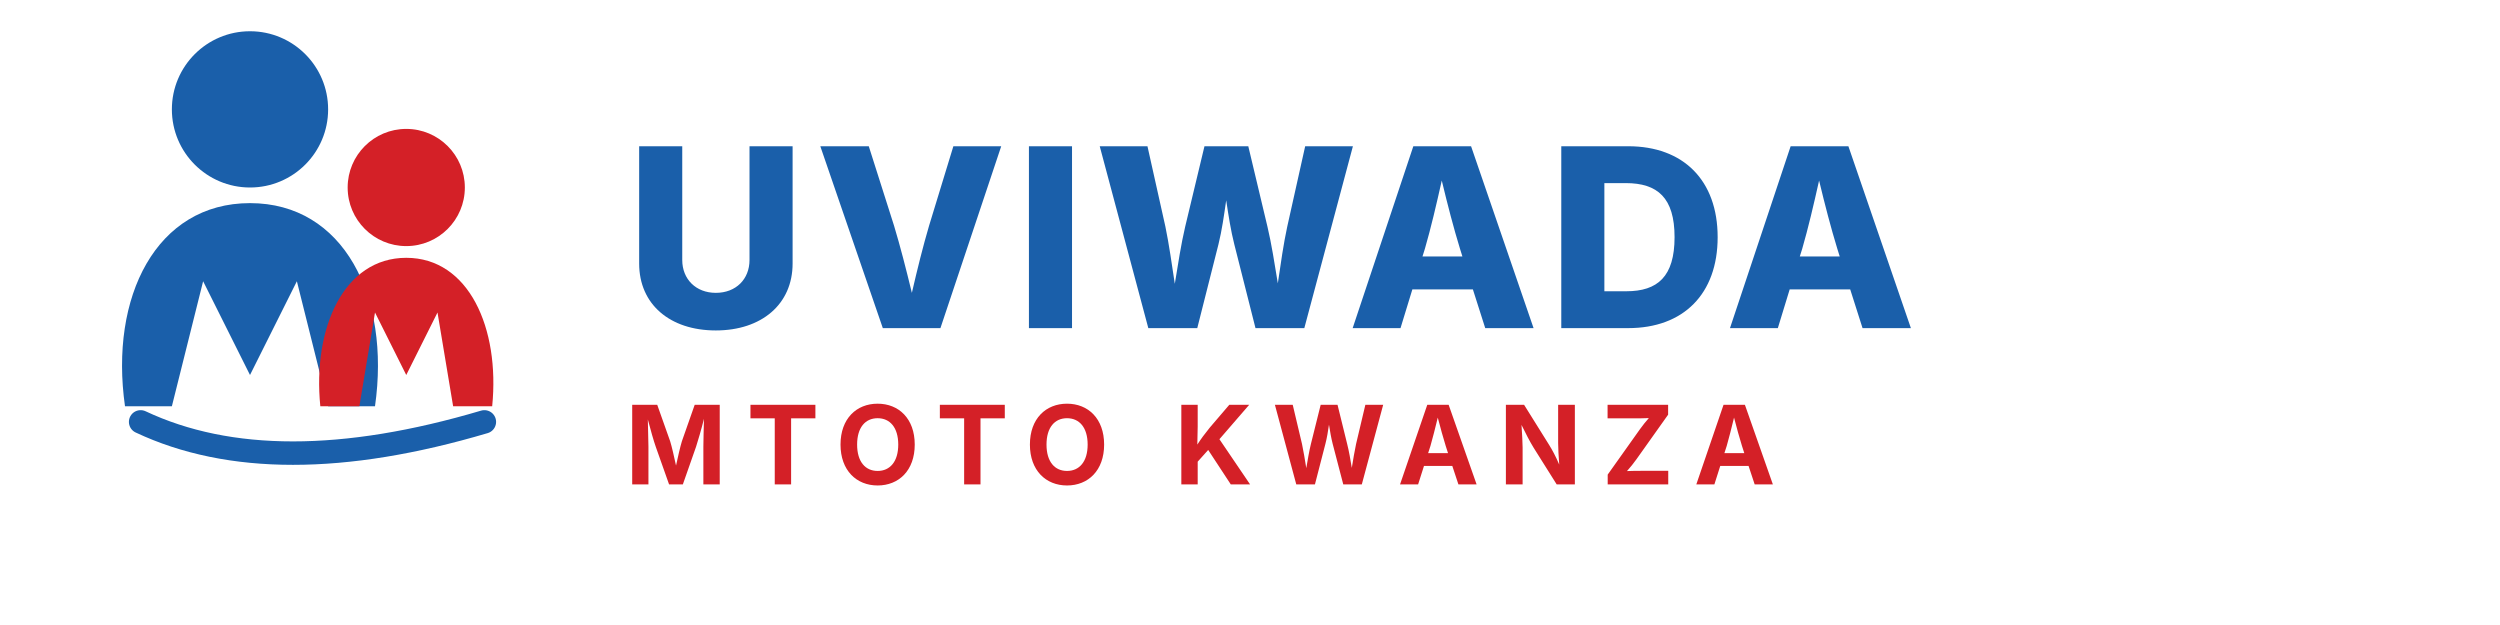
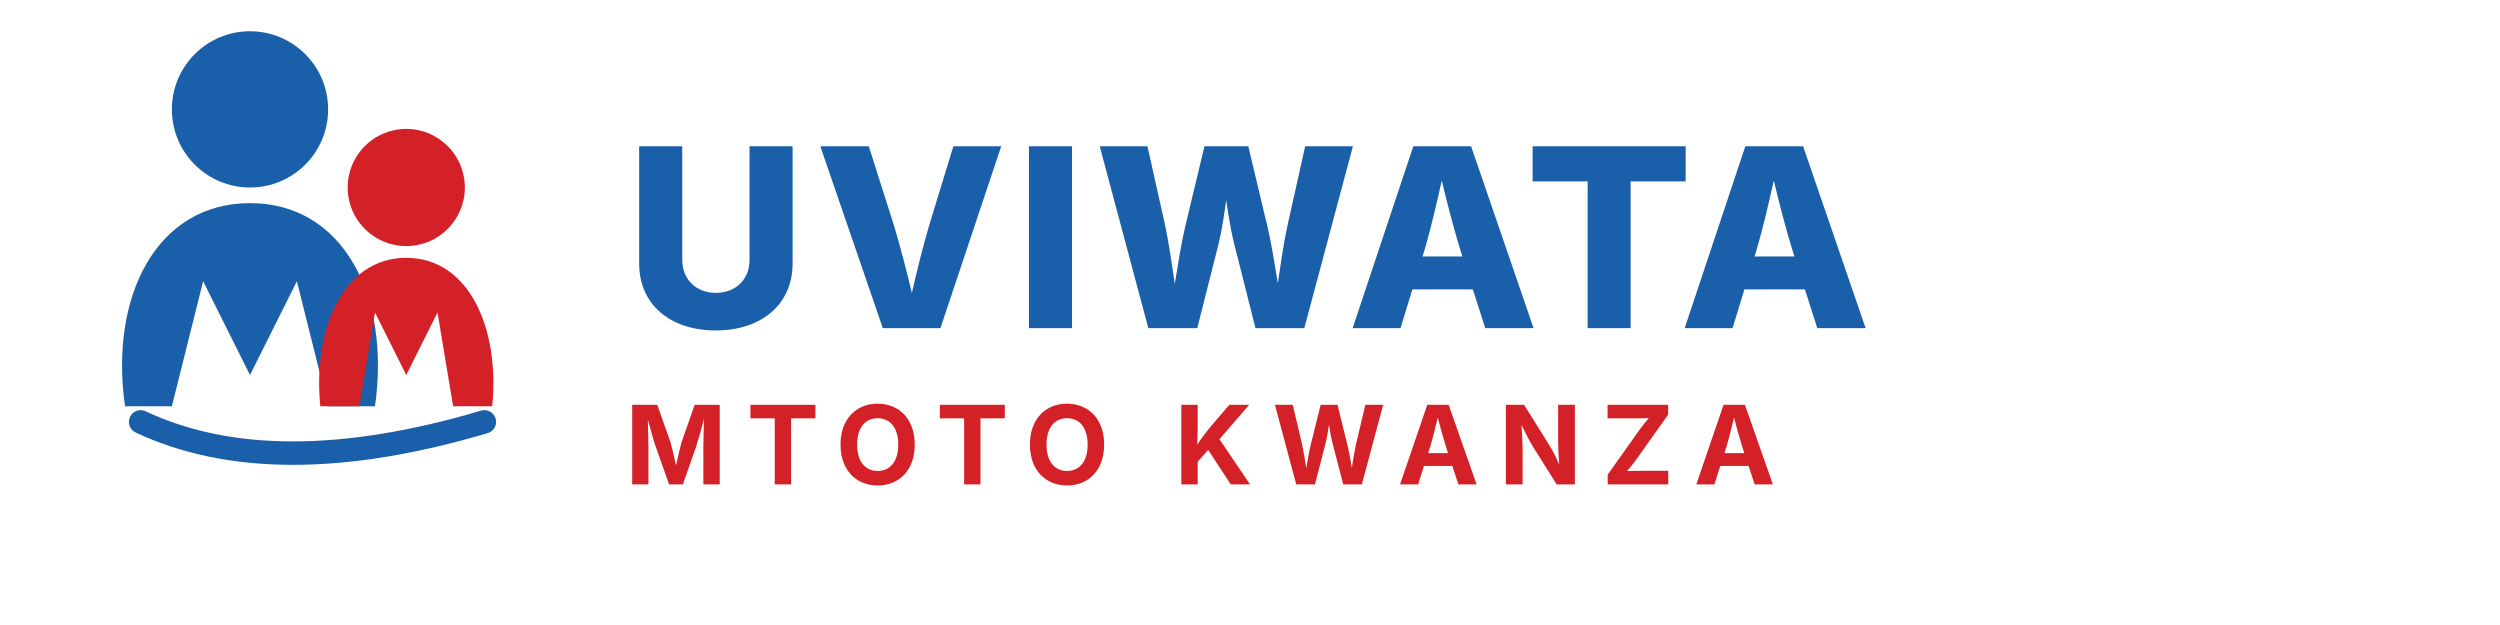
<svg xmlns="http://www.w3.org/2000/svg" viewBox="0 0 320 80" fill="none">
  <circle cx="32" cy="14" r="10" fill="#1A5FAA" />
  <path d="M32 26 C20 26 14 38 16 52 L22 52 L26 36 L32 48 L38 36 L42 52 L48 52 C50 38 44 26 32 26Z" fill="#1A5FAA" />
  <circle cx="52" cy="24" r="7.5" fill="#D42027" />
  <path d="M52 33 C44 33 40 42 41 52 L46 52 L48 40 L52 48 L56 40 L58 52 L63 52 C64 42 60 33 52 33Z" fill="#D42027" />
  <path d="M18 54 Q35 62 62 54" stroke="#1A5FAA" stroke-width="3" fill="none" stroke-linecap="round" />
-   <text x="80" y="42" font-family="'Inter','Segoe UI',Arial,sans-serif" font-size="32" font-weight="800" fill="#1A5FAA" letter-spacing="1">UVIWADA</text>
+   <text x="80" y="42" font-family="'Inter','Segoe UI',Arial,sans-serif" font-size="32" font-weight="800" fill="#1A5FAA" letter-spacing="1">UVIWATA</text>
  <text x="80" y="62" font-family="'Inter','Segoe UI',Arial,sans-serif" font-size="14" font-weight="700" fill="#D42027" letter-spacing="2.5">MTOTO KWANZA</text>
</svg>
